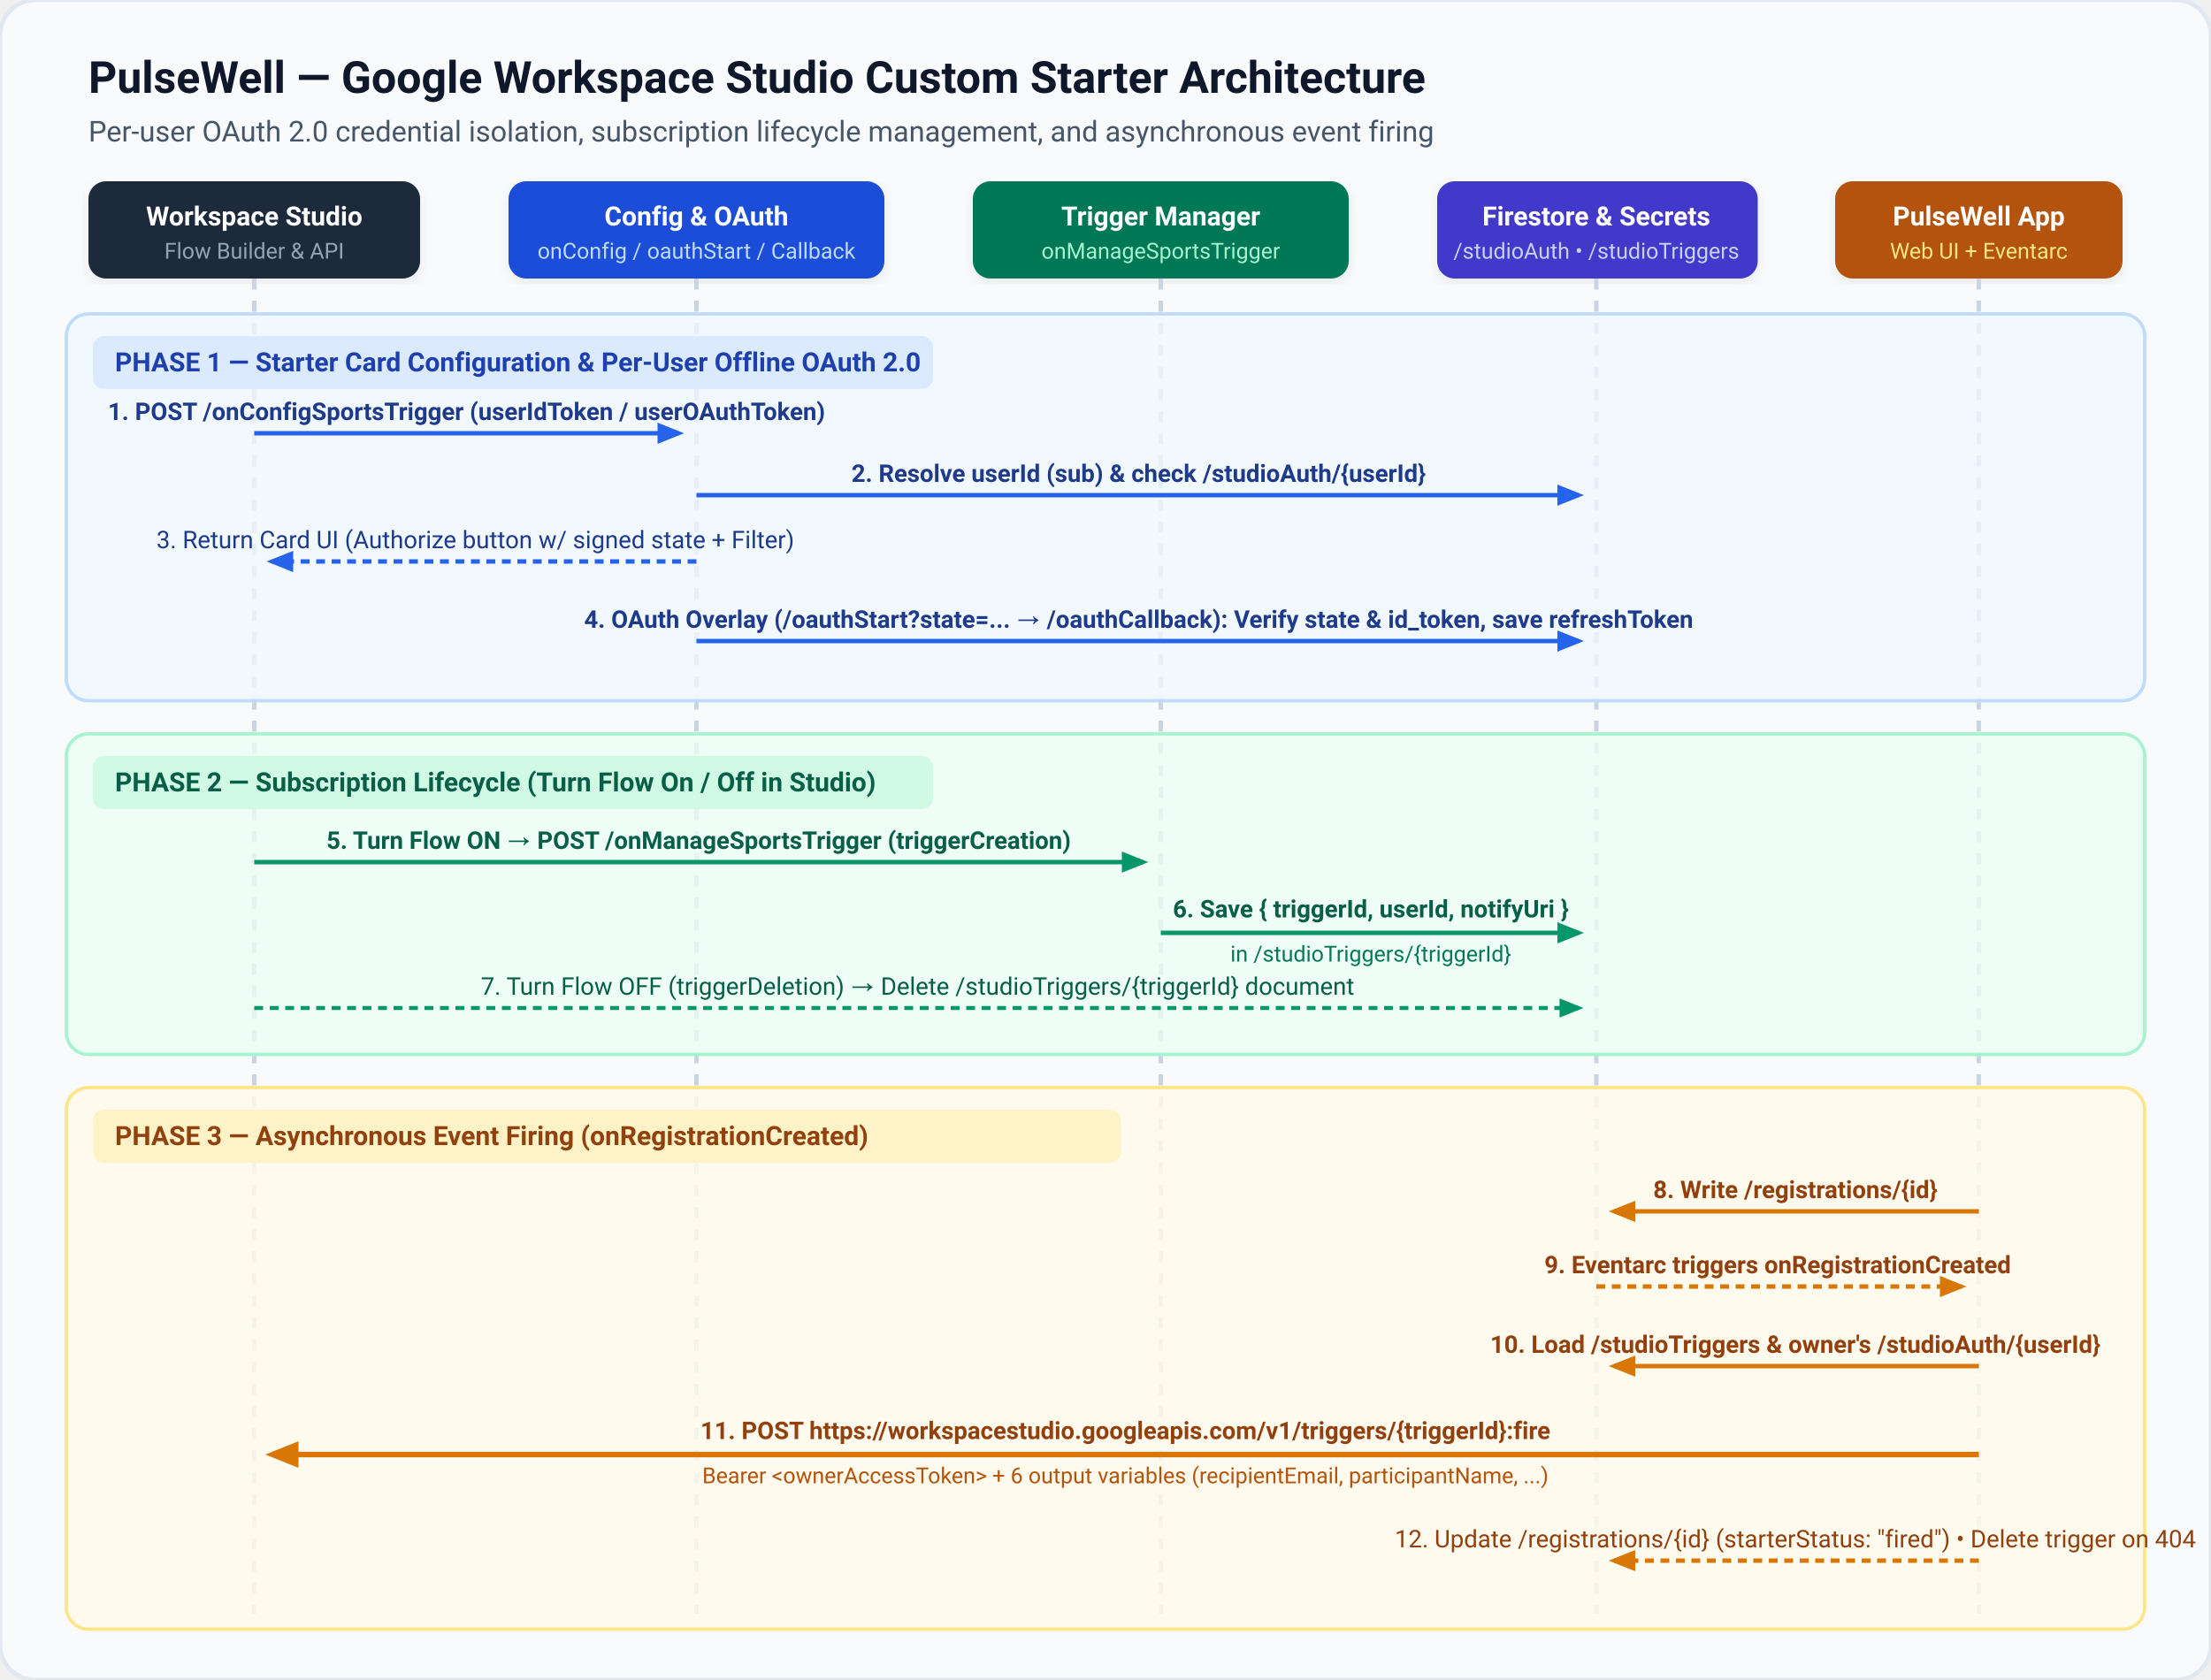
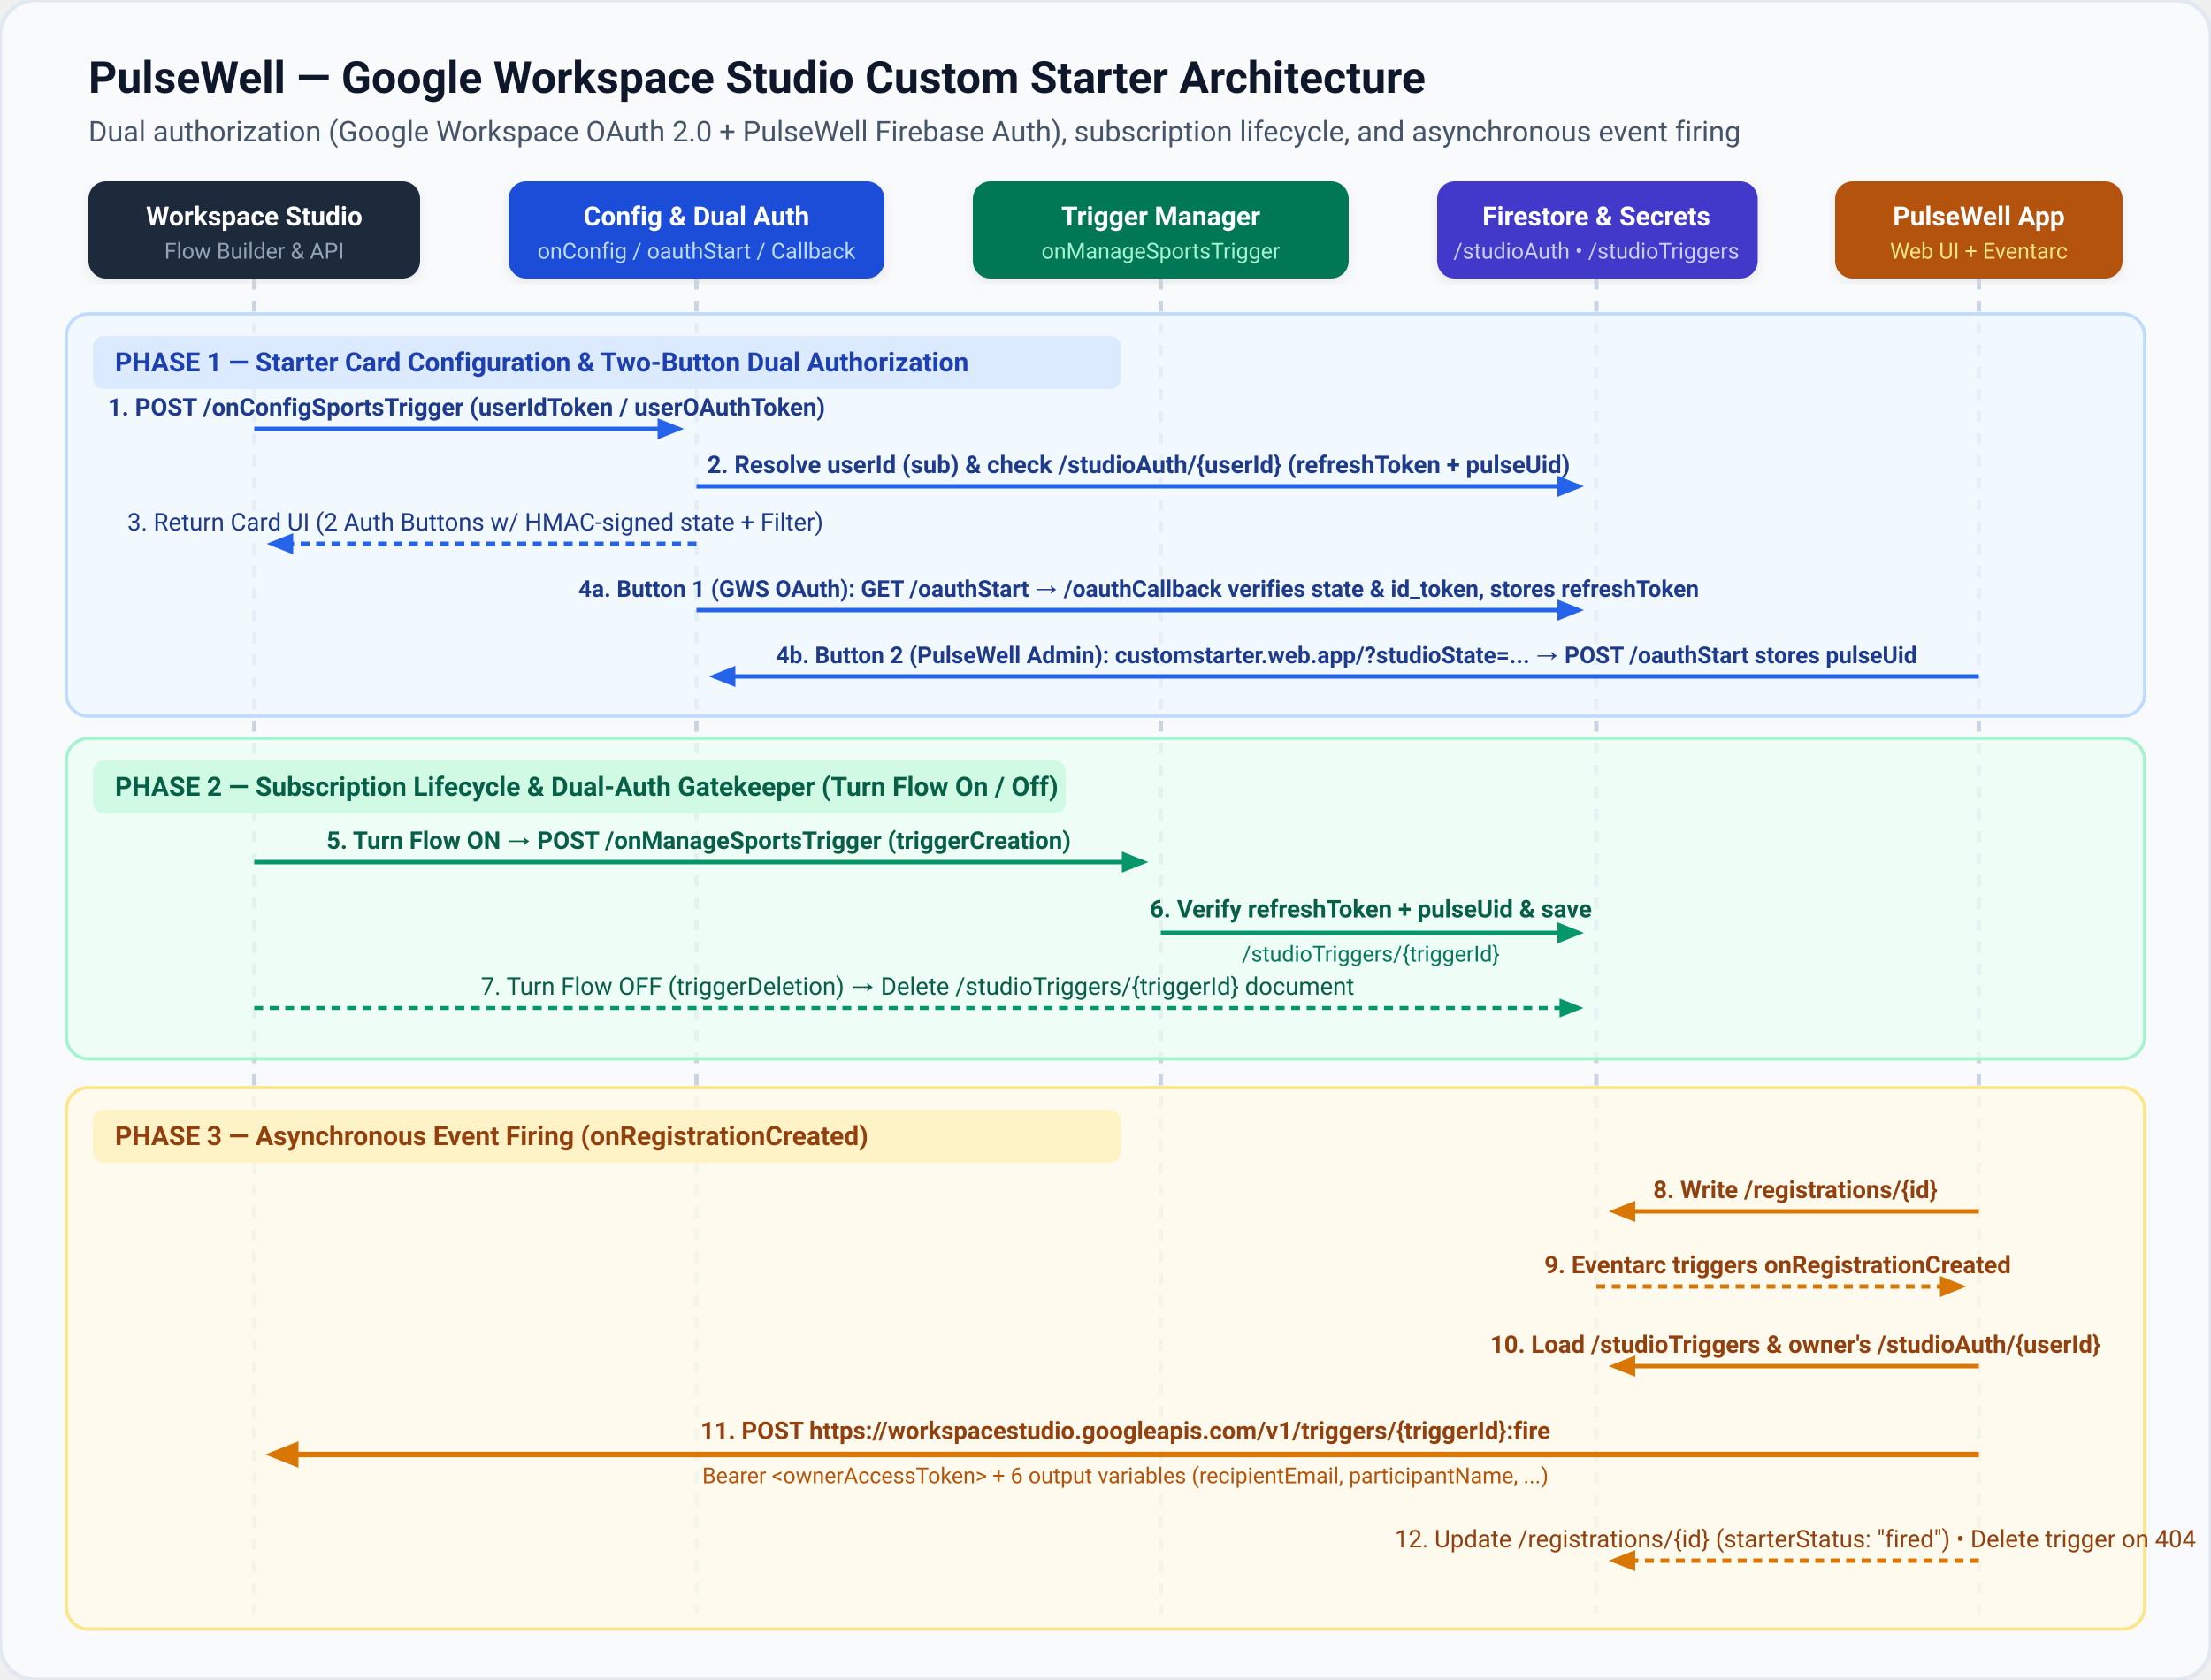
<svg xmlns="http://www.w3.org/2000/svg" viewBox="0 0 1000 760" width="100%" height="auto" font-family="system-ui, -apple-system, 'Segoe UI', Roboto, Helvetica, Arial, sans-serif">
  <defs>
    <marker id="arrow-blue" viewBox="0 0 10 10" refX="8" refY="5" markerWidth="6" markerHeight="6" orient="auto-start-reverse">
      <path d="M 0 1 L 10 5 L 0 9 z" fill="#2563eb" />
    </marker>
    <marker id="arrow-green" viewBox="0 0 10 10" refX="8" refY="5" markerWidth="6" markerHeight="6" orient="auto-start-reverse">
      <path d="M 0 1 L 10 5 L 0 9 z" fill="#059669" />
    </marker>
    <marker id="arrow-amber" viewBox="0 0 10 10" refX="8" refY="5" markerWidth="6" markerHeight="6" orient="auto-start-reverse">
      <path d="M 0 1 L 10 5 L 0 9 z" fill="#d97706" />
    </marker>
    <filter id="shadow" x="-2%" y="-4%" width="104%" height="110%">
      <feDropShadow dx="0" dy="2" stdDeviation="3" flood-color="#0f172a" flood-opacity="0.07" />
    </filter>
  </defs>
  <rect width="1000" height="760" rx="16" fill="#f8fafc" stroke="#e2e8f0" stroke-width="2" />
  <text x="40" y="42" font-size="20" font-weight="700" fill="#0f172a">PulseWell — Google Workspace Studio Custom Starter Architecture</text>
-   <text x="40" y="64" font-size="13" fill="#475569">Per-user OAuth 2.0 credential isolation, subscription lifecycle management, and asynchronous event firing</text>
+   <text x="40" y="64" font-size="13" fill="#475569">Dual authorization (Google Workspace OAuth 2.0 + PulseWell Firebase Auth), subscription lifecycle, and asynchronous event firing</text>
  <g transform="translate(0, 82)">
    <rect x="40" y="0" width="150" height="44" rx="8" fill="#1e293b" filter="url(#shadow)" />
    <text x="115" y="20" text-anchor="middle" font-size="12" font-weight="700" fill="#ffffff">Workspace Studio</text>
    <text x="115" y="35" text-anchor="middle" font-size="10" fill="#94a3b8">Flow Builder &amp; API</text>
    <rect x="230" y="0" width="170" height="44" rx="8" fill="#1d4ed8" filter="url(#shadow)" />
-     <text x="315" y="20" text-anchor="middle" font-size="12" font-weight="700" fill="#ffffff">Config &amp; OAuth</text>
+     <text x="315" y="20" text-anchor="middle" font-size="12" font-weight="700" fill="#ffffff">Config &amp; Dual Auth</text>
    <text x="315" y="35" text-anchor="middle" font-size="10" fill="#bfdbfe">onConfig / oauthStart / Callback</text>
    <rect x="440" y="0" width="170" height="44" rx="8" fill="#047857" filter="url(#shadow)" />
    <text x="525" y="20" text-anchor="middle" font-size="12" font-weight="700" fill="#ffffff">Trigger Manager</text>
    <text x="525" y="35" text-anchor="middle" font-size="10" fill="#a7f3d0">onManageSportsTrigger</text>
    <rect x="650" y="0" width="145" height="44" rx="8" fill="#4338ca" filter="url(#shadow)" />
    <text x="722" y="20" text-anchor="middle" font-size="12" font-weight="700" fill="#ffffff">Firestore &amp; Secrets</text>
    <text x="722" y="35" text-anchor="middle" font-size="10" fill="#c7d2fe">/studioAuth • /studioTriggers</text>
    <rect x="830" y="0" width="130" height="44" rx="8" fill="#b45309" filter="url(#shadow)" />
    <text x="895" y="20" text-anchor="middle" font-size="12" font-weight="700" fill="#ffffff">PulseWell App</text>
    <text x="895" y="35" text-anchor="middle" font-size="10" fill="#fde68a">Web UI + Eventarc</text>
  </g>
  <line x1="115" y1="126" x2="115" y2="730" stroke="#cbd5e1" stroke-width="2" stroke-dasharray="5,5" />
  <line x1="315" y1="126" x2="315" y2="730" stroke="#cbd5e1" stroke-width="2" stroke-dasharray="5,5" />
  <line x1="525" y1="126" x2="525" y2="730" stroke="#cbd5e1" stroke-width="2" stroke-dasharray="5,5" />
  <line x1="722" y1="126" x2="722" y2="730" stroke="#cbd5e1" stroke-width="2" stroke-dasharray="5,5" />
  <line x1="895" y1="126" x2="895" y2="730" stroke="#cbd5e1" stroke-width="2" stroke-dasharray="5,5" />
-   <rect x="30" y="142" width="940" height="175" rx="10" fill="#eff6ff" fill-opacity="0.75" stroke="#bfdbfe" stroke-width="1.5" />
-   <rect x="42" y="152" width="380" height="24" rx="5" fill="#dbeafe" />
-   <text x="52" y="168" font-size="12" font-weight="700" fill="#1e40af">PHASE 1 — Starter Card Configuration &amp; Per-User Offline OAuth 2.0</text>
-   <line x1="115" y1="196" x2="307" y2="196" stroke="#2563eb" stroke-width="2" marker-end="url(#arrow-blue)" />
-   <text x="211" y="190" text-anchor="middle" font-size="11" font-weight="600" fill="#1e3a8a">1. POST /onConfigSportsTrigger (userIdToken / userOAuthToken)</text>
-   <line x1="315" y1="224" x2="714" y2="224" stroke="#2563eb" stroke-width="2" marker-end="url(#arrow-blue)" />
-   <text x="515" y="218" text-anchor="middle" font-size="11" font-weight="600" fill="#1e3a8a">2. Resolve userId (sub) &amp; check /studioAuth/{userId}</text>
-   <line x1="315" y1="254" x2="123" y2="254" stroke="#2563eb" stroke-width="2" stroke-dasharray="4,3" marker-end="url(#arrow-blue)" />
-   <text x="215" y="248" text-anchor="middle" font-size="11" fill="#1e3a8a">3. Return Card UI (Authorize button w/ signed state + Filter)</text>
-   <line x1="315" y1="290" x2="714" y2="290" stroke="#2563eb" stroke-width="2" marker-end="url(#arrow-blue)" />
-   <text x="515" y="284" text-anchor="middle" font-size="11" font-weight="600" fill="#1e3a8a">4. OAuth Overlay (/oauthStart?state=... → /oauthCallback): Verify state &amp; id_token, save refreshToken</text>
-   <rect x="30" y="332" width="940" height="145" rx="10" fill="#ecfdf5" fill-opacity="0.75" stroke="#a7f3d0" stroke-width="1.5" />
-   <rect x="42" y="342" width="380" height="24" rx="5" fill="#d1fae5" />
-   <text x="52" y="358" font-size="12" font-weight="700" fill="#065f46">PHASE 2 — Subscription Lifecycle (Turn Flow On / Off in Studio)</text>
+   <rect x="30" y="142" width="940" height="182" rx="10" fill="#eff6ff" fill-opacity="0.75" stroke="#bfdbfe" stroke-width="1.5" />
+   <rect x="42" y="152" width="465" height="24" rx="5" fill="#dbeafe" />
+   <text x="52" y="168" font-size="12" font-weight="700" fill="#1e40af">PHASE 1 — Starter Card Configuration &amp; Two-Button Dual Authorization</text>
+   <line x1="115" y1="194" x2="307" y2="194" stroke="#2563eb" stroke-width="2" marker-end="url(#arrow-blue)" />
+   <text x="211" y="188" text-anchor="middle" font-size="11" font-weight="600" fill="#1e3a8a">1. POST /onConfigSportsTrigger (userIdToken / userOAuthToken)</text>
+   <line x1="315" y1="220" x2="714" y2="220" stroke="#2563eb" stroke-width="2" marker-end="url(#arrow-blue)" />
+   <text x="515" y="214" text-anchor="middle" font-size="11" font-weight="600" fill="#1e3a8a">2. Resolve userId (sub) &amp; check /studioAuth/{userId} (refreshToken + pulseUid)</text>
+   <line x1="315" y1="246" x2="123" y2="246" stroke="#2563eb" stroke-width="2" stroke-dasharray="4,3" marker-end="url(#arrow-blue)" />
+   <text x="215" y="240" text-anchor="middle" font-size="11" fill="#1e3a8a">3. Return Card UI (2 Auth Buttons w/ HMAC-signed state + Filter)</text>
+   <line x1="315" y1="276" x2="714" y2="276" stroke="#2563eb" stroke-width="2" marker-end="url(#arrow-blue)" />
+   <text x="515" y="270" text-anchor="middle" font-size="10.5" font-weight="600" fill="#1e3a8a">4a. Button 1 (GWS OAuth): GET /oauthStart → /oauthCallback verifies state &amp; id_token, stores refreshToken</text>
+   <line x1="895" y1="306" x2="323" y2="306" stroke="#2563eb" stroke-width="2" marker-end="url(#arrow-blue)" />
+   <text x="609" y="300" text-anchor="middle" font-size="10.5" font-weight="600" fill="#1e3a8a">4b. Button 2 (PulseWell Admin): customstarter.web.app/?studioState=... → POST /oauthStart stores pulseUid</text>
+   <rect x="30" y="334" width="940" height="145" rx="10" fill="#ecfdf5" fill-opacity="0.75" stroke="#a7f3d0" stroke-width="1.5" />
+   <rect x="42" y="344" width="440" height="24" rx="5" fill="#d1fae5" />
+   <text x="52" y="360" font-size="12" font-weight="700" fill="#065f46">PHASE 2 — Subscription Lifecycle &amp; Dual-Auth Gatekeeper (Turn Flow On / Off)</text>
  <line x1="115" y1="390" x2="517" y2="390" stroke="#059669" stroke-width="2" marker-end="url(#arrow-green)" />
  <text x="316" y="384" text-anchor="middle" font-size="11" font-weight="600" fill="#065f46">5. Turn Flow ON → POST /onManageSportsTrigger (triggerCreation)</text>
  <line x1="525" y1="422" x2="714" y2="422" stroke="#059669" stroke-width="2" marker-end="url(#arrow-green)" />
-   <text x="620" y="415" text-anchor="middle" font-size="11" font-weight="600" fill="#065f46">6. Save { triggerId, userId, notifyUri }</text>
-   <text x="620" y="435" text-anchor="middle" font-size="10" fill="#047857">in /studioTriggers/{triggerId}</text>
+   <text x="620" y="415" text-anchor="middle" font-size="11" font-weight="600" fill="#065f46">6. Verify refreshToken + pulseUid &amp; save</text>
+   <text x="620" y="435" text-anchor="middle" font-size="10" fill="#047857">/studioTriggers/{triggerId}</text>
  <line x1="115" y1="456" x2="714" y2="456" stroke="#059669" stroke-width="1.8" stroke-dasharray="4,3" marker-end="url(#arrow-green)" />
  <text x="415" y="450" text-anchor="middle" font-size="11" fill="#065f46">7. Turn Flow OFF (triggerDeletion) → Delete /studioTriggers/{triggerId} document</text>
  <rect x="30" y="492" width="940" height="245" rx="10" fill="#fffbeb" fill-opacity="0.8" stroke="#fde68a" stroke-width="1.5" />
  <rect x="42" y="502" width="465" height="24" rx="5" fill="#fef3c7" />
  <text x="52" y="518" font-size="12" font-weight="700" fill="#92400e">PHASE 3 — Asynchronous Event Firing (onRegistrationCreated)</text>
  <line x1="895" y1="548" x2="730" y2="548" stroke="#d97706" stroke-width="2" marker-end="url(#arrow-amber)" />
  <text x="812" y="542" text-anchor="middle" font-size="11" font-weight="600" fill="#92400e">8. Write /registrations/{id}</text>
  <line x1="722" y1="582" x2="887" y2="582" stroke="#d97706" stroke-width="2" stroke-dasharray="4,3" marker-end="url(#arrow-amber)" />
  <text x="804" y="576" text-anchor="middle" font-size="11" font-weight="600" fill="#92400e">9. Eventarc triggers onRegistrationCreated</text>
  <line x1="895" y1="618" x2="730" y2="618" stroke="#d97706" stroke-width="2" marker-end="url(#arrow-amber)" />
  <text x="812" y="612" text-anchor="middle" font-size="11" font-weight="600" fill="#92400e">10. Load /studioTriggers &amp; owner's /studioAuth/{userId}</text>
  <line x1="895" y1="658" x2="123" y2="658" stroke="#d97706" stroke-width="2.5" marker-end="url(#arrow-amber)" />
  <text x="509" y="651" text-anchor="middle" font-size="11" font-weight="700" fill="#92400e">11. POST https://workspacestudio.googleapis.com/v1/triggers/{triggerId}:fire</text>
  <text x="509" y="671" text-anchor="middle" font-size="10" fill="#b45309">Bearer &lt;ownerAccessToken&gt; + 6 output variables (recipientEmail, participantName, ...)</text>
  <line x1="895" y1="706" x2="730" y2="706" stroke="#d97706" stroke-width="2" stroke-dasharray="4,3" marker-end="url(#arrow-amber)" />
  <text x="812" y="700" text-anchor="middle" font-size="11" fill="#92400e">12. Update /registrations/{id} (starterStatus: "fired") • Delete trigger on 404</text>
</svg>
